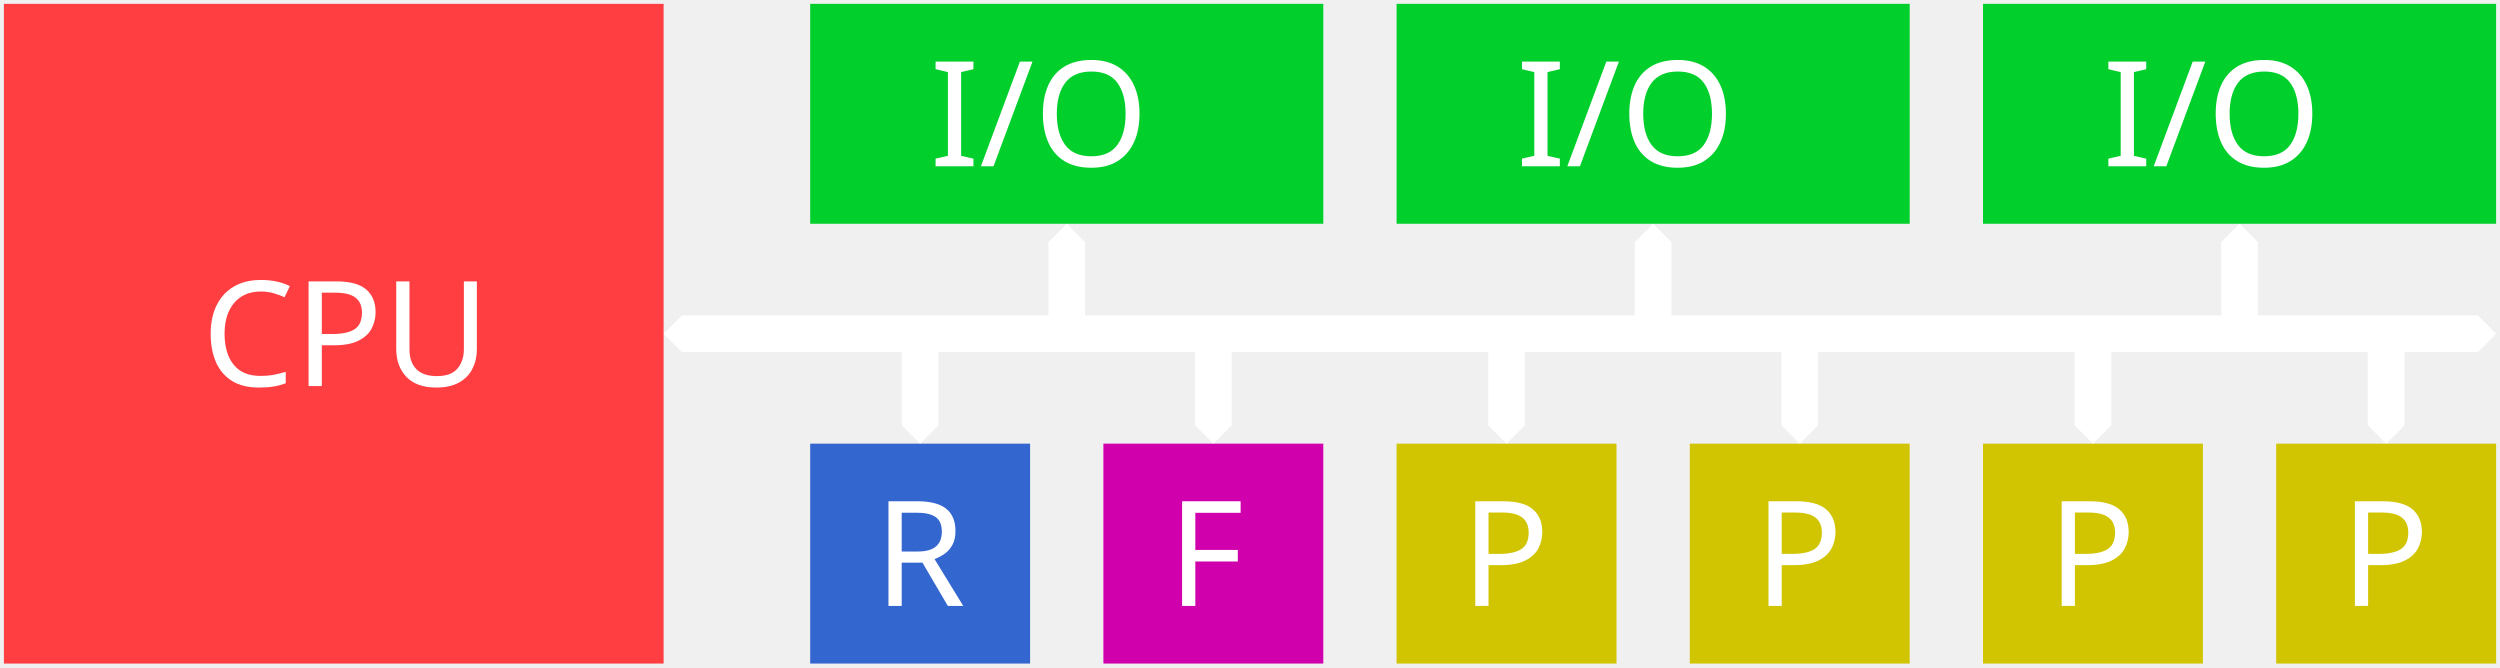
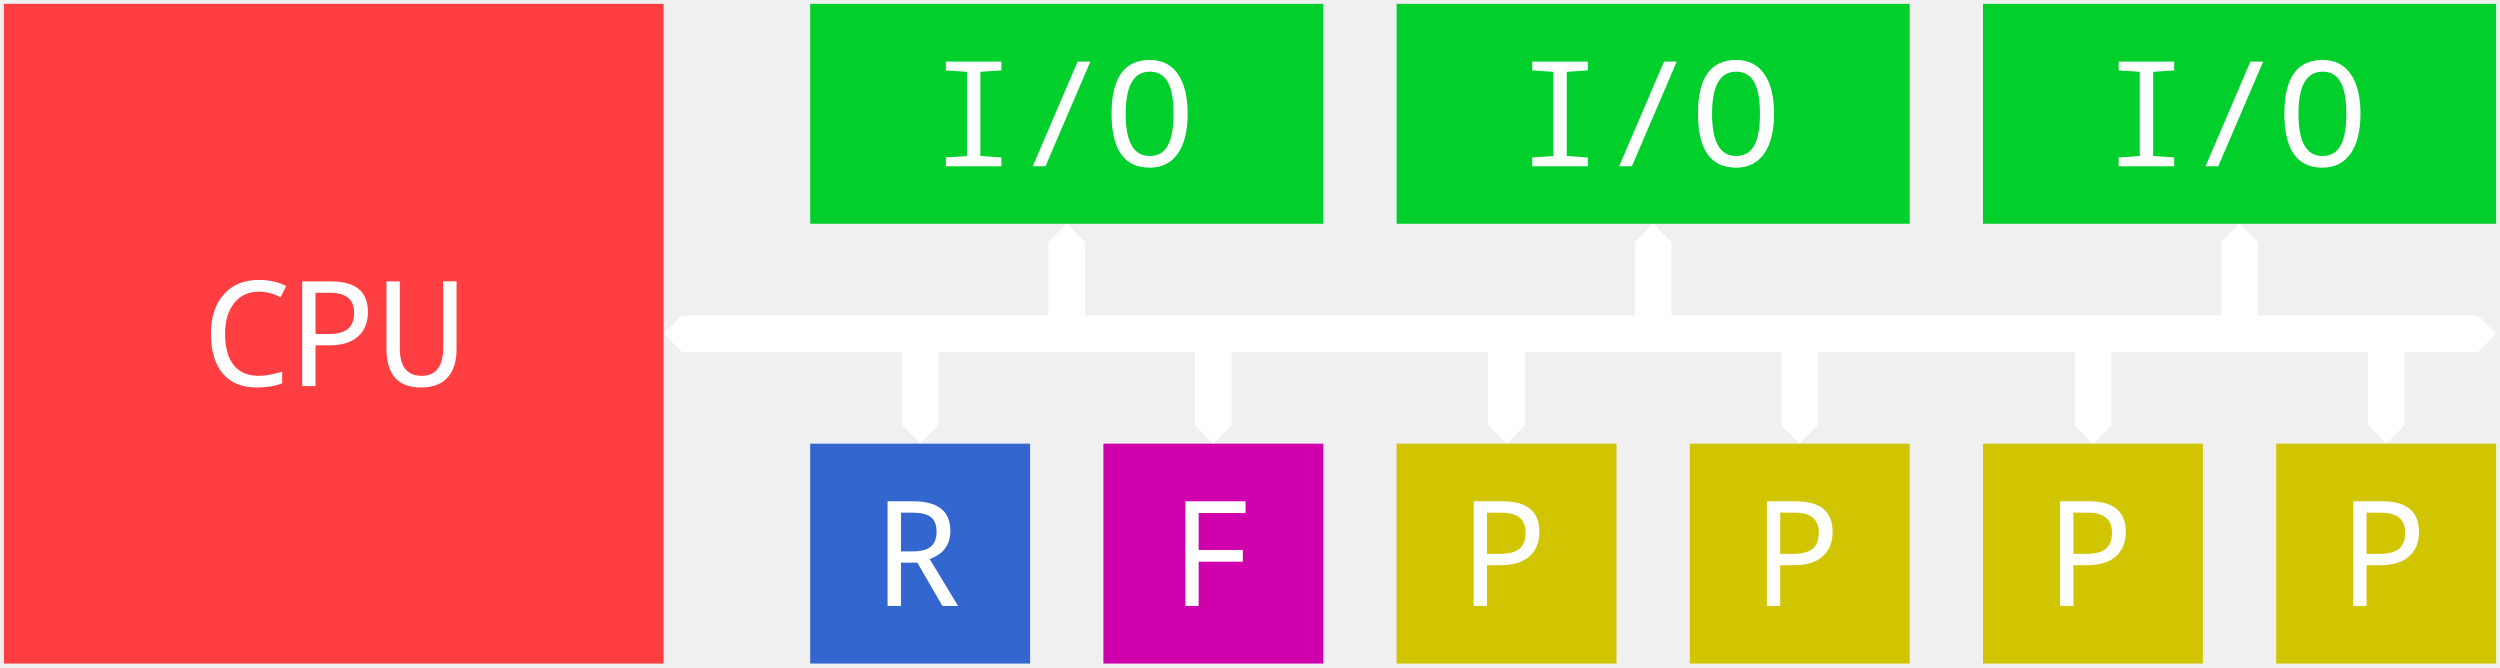
<svg xmlns="http://www.w3.org/2000/svg" width="682.13" height="182.099" id="svg6974" version="1.1">
  <defs id="defs6976" />
  <g id="layer1" transform="translate(-33.935,-441.31)">
    <rect style="fill:#ff3e42;fill-opacity:1;stroke:#000000;stroke-width:0.013;stroke-linecap:round;stroke-linejoin:round;stroke-miterlimit:4;stroke-opacity:1;stroke-dasharray:none" id="rect5895" width="180" height="180" x="35" y="442.362" />
    <rect style="fill:#3366cf;fill-opacity:1;stroke:#000000;stroke-width:0.013;stroke-linecap:round;stroke-linejoin:round;stroke-miterlimit:4;stroke-opacity:1;stroke-dasharray:none" id="rect5907" width="60" height="60" x="255" y="562.362" />
    <rect style="fill:#d100ad;fill-opacity:1;stroke:#000000;stroke-width:0.013;stroke-linecap:round;stroke-linejoin:round;stroke-miterlimit:4;stroke-opacity:1;stroke-dasharray:none" id="rect5911" width="60" height="60" x="335" y="562.362" />
    <rect y="562.362" x="415" height="60" width="60" id="rect5913" style="fill:#d1c400;fill-opacity:1;stroke:#000000;stroke-width:0.013;stroke-linecap:round;stroke-linejoin:round;stroke-miterlimit:4;stroke-opacity:1;stroke-dasharray:none" />
    <rect style="fill:#d1c400;fill-opacity:1;stroke:#000000;stroke-width:0.013;stroke-linecap:round;stroke-linejoin:round;stroke-miterlimit:4;stroke-opacity:1;stroke-dasharray:none" id="rect5915" width="60" height="60" x="495" y="562.362" />
    <rect y="562.362" x="575" height="60" width="60" id="rect5917" style="fill:#d1c400;fill-opacity:1;stroke:#000000;stroke-width:0.013;stroke-linecap:round;stroke-linejoin:round;stroke-miterlimit:4;stroke-opacity:1;stroke-dasharray:none" />
    <rect style="fill:#00cf2c;fill-opacity:1;stroke:#000000;stroke-width:0.013;stroke-linecap:round;stroke-linejoin:round;stroke-miterlimit:4;stroke-opacity:1;stroke-dasharray:none" id="rect5935" width="140" height="60" x="255" y="442.362" />
    <rect y="442.362" x="415" height="60" width="140" id="rect5937" style="fill:#00cf2c;fill-opacity:1;stroke:#000000;stroke-width:0.013;stroke-linecap:round;stroke-linejoin:round;stroke-miterlimit:4;stroke-opacity:1;stroke-dasharray:none" />
    <rect style="fill:#d1c400;fill-opacity:1;stroke:#000000;stroke-width:0.013;stroke-linecap:round;stroke-linejoin:round;stroke-miterlimit:4;stroke-opacity:1;stroke-dasharray:none" id="rect5939" width="60" height="60" x="655" y="562.362" />
    <rect style="fill:#00cf2c;fill-opacity:1;stroke:#000000;stroke-width:0.013;stroke-linecap:round;stroke-linejoin:round;stroke-miterlimit:4;stroke-opacity:1;stroke-dasharray:none" id="rect5941" width="140" height="60" x="575" y="442.362" />
    <path style="font-size:medium;font-style:normal;font-variant:normal;font-weight:normal;font-stretch:normal;text-indent:0;text-align:start;text-decoration:none;line-height:normal;letter-spacing:normal;word-spacing:normal;text-transform:none;direction:ltr;block-progression:tb;writing-mode:lr-tb;text-anchor:start;baseline-shift:baseline;color:#000000;fill:#ffffff;fill-opacity:1;stroke:#000000;stroke-width:0.013;stroke-miterlimit:4;stroke-opacity:1;stroke-dasharray:none;marker:none;visibility:visible;display:inline;overflow:visible;enable-background:accumulate;font-family:Sans;-inkscape-font-specification:Sans" d="m 320,507.362 0,20.013 -100,-0.013 -5,5 5,5 60,0.013 0,19.987 5,5 5,-5 0,-19.987 70,0 0,19.987 5,5 5,-5 0,-19.987 70,0 0,19.987 5,5 5,-5 0,-19.987 70,0 0,19.987 5,5 5,-5 0,-19.987 70,0 0,19.987 5,5 5,-5 0,-19.987 70,0 0,19.987 5,5 5,-5 0,-19.987 20,-0.013 5,-5 -5,-5 -60,0.013 0,-20.013 -5,-5 -5,5 0,20.013 -150,0 0,-20.013 -5,-5 -5,5 0,20.013 -150,0 0,-20.013 -5,-5 z" id="path5970" />
-     <text xml:space="preserve" style="font-size:40px;font-style:normal;font-variant:normal;font-weight:normal;font-stretch:normal;line-height:125%;letter-spacing:0px;word-spacing:0px;fill:#ffffff;fill-opacity:1;stroke:#000000;stroke-width:0;stroke-miterlimit:4;stroke-opacity:1;stroke-dasharray:none;font-family:Droid Sans Mono;-inkscape-font-specification:Droid Sans Mono" x="287.617" y="486.669" id="text6084">
-       <tspan id="tspan6086" x="287.617" y="486.669">I/O</tspan>
-     </text>
-     <text id="text6088" y="486.669" x="447.617" style="font-size:40px;font-style:normal;font-variant:normal;font-weight:normal;font-stretch:normal;line-height:125%;letter-spacing:0px;word-spacing:0px;fill:#ffffff;fill-opacity:1;stroke:none;font-family:Droid Sans Mono;-inkscape-font-specification:Droid Sans Mono" xml:space="preserve">
-       <tspan y="486.669" x="447.617" id="tspan6090">I/O</tspan>
-     </text>
-     <text xml:space="preserve" style="font-size:40px;font-style:normal;font-variant:normal;font-weight:normal;font-stretch:normal;line-height:125%;letter-spacing:0px;word-spacing:0px;fill:#ffffff;fill-opacity:1;stroke:none;font-family:Droid Sans Mono;-inkscape-font-specification:Droid Sans Mono" x="607.617" y="486.669" id="text6092">
-       <tspan id="tspan6094" x="607.617" y="486.669">I/O</tspan>
-     </text>
-     <text xml:space="preserve" style="font-size:40px;font-style:normal;font-variant:normal;font-weight:normal;font-stretch:normal;line-height:125%;letter-spacing:0px;word-spacing:0px;fill:#ffffff;fill-opacity:1;stroke:none;font-family:Droid Sans Mono;-inkscape-font-specification:Droid Sans Mono" x="88.975" y="546.649" id="text6096">
-       <tspan id="tspan6098" x="88.975" y="546.649">CPU</tspan>
-     </text>
-     <text xml:space="preserve" style="font-size:40px;font-style:normal;font-variant:normal;font-weight:normal;font-stretch:normal;line-height:125%;letter-spacing:0px;word-spacing:0px;fill:#ffffff;fill-opacity:1;stroke:none;font-family:Droid Sans Mono;-inkscape-font-specification:Droid Sans Mono" x="272.48" y="606.64" id="text6100">
-       <tspan id="tspan6102" x="272.48" y="606.64">R</tspan>
-     </text>
-     <text xml:space="preserve" style="font-size:40px;font-style:normal;font-variant:normal;font-weight:normal;font-stretch:normal;line-height:125%;letter-spacing:0px;word-spacing:0px;fill:#ffffff;fill-opacity:1;stroke:none;font-family:Droid Sans Mono;-inkscape-font-specification:Droid Sans Mono" x="352.598" y="606.64" id="text6104">
-       <tspan id="tspan6106" x="352.598" y="606.64">F</tspan>
-     </text>
-     <text id="text6108" y="606.64" x="432.598" style="font-size:40px;font-style:normal;font-variant:normal;font-weight:normal;font-stretch:normal;line-height:125%;letter-spacing:0px;word-spacing:0px;fill:#ffffff;fill-opacity:1;stroke:none;font-family:Droid Sans Mono;-inkscape-font-specification:Droid Sans Mono" xml:space="preserve">
-       <tspan y="606.64" x="432.598" id="tspan6110">P</tspan>
-     </text>
-     <text xml:space="preserve" style="font-size:40px;font-style:normal;font-variant:normal;font-weight:normal;font-stretch:normal;line-height:125%;letter-spacing:0px;word-spacing:0px;fill:#ffffff;fill-opacity:1;stroke:none;font-family:Droid Sans Mono;-inkscape-font-specification:Droid Sans Mono" x="512.598" y="606.64" id="text6112">
-       <tspan id="tspan6114" x="512.598" y="606.64">P</tspan>
-     </text>
-     <text id="text6116" y="606.64" x="592.598" style="font-size:40px;font-style:normal;font-variant:normal;font-weight:normal;font-stretch:normal;line-height:125%;letter-spacing:0px;word-spacing:0px;fill:#ffffff;fill-opacity:1;stroke:none;font-family:Droid Sans Mono;-inkscape-font-specification:Droid Sans Mono" xml:space="preserve">
-       <tspan y="606.64" x="592.598" id="tspan6118">P</tspan>
-     </text>
-     <text xml:space="preserve" style="font-size:40px;font-style:normal;font-variant:normal;font-weight:normal;font-stretch:normal;line-height:125%;letter-spacing:0px;word-spacing:0px;fill:#ffffff;fill-opacity:1;stroke:none;font-family:Droid Sans Mono;-inkscape-font-specification:Droid Sans Mono" x="672.598" y="606.64" id="text6120">
-       <tspan id="tspan6122" x="672.598" y="606.64">P</tspan>
-     </text>
+     <g style="font-size:40px;font-style:normal;font-variant:normal;font-weight:normal;font-stretch:normal;line-height:125%;letter-spacing:0px;word-spacing:0px;fill:#ffffff;fill-opacity:1;stroke:#000000;stroke-width:0;stroke-miterlimit:4;stroke-opacity:1;font-family:Droid Sans Mono;-inkscape-font-specification:Droid Sans Mono" id="text6084">
+       <path d="m 307.168,486.669 -15.156,0 0,-2.402 5.762,-0.391 0,-22.969 -5.762,-0.391 0,-2.402 15.156,0 0,2.402 -5.742,0.391 0,22.969 5.742,0.391 0,2.402" style="" id="path6118" />
+       <path d="m 331.445,458.114 -12.246,28.555 -3.477,0 12.246,-28.555 3.477,0" style="" id="path6120" />
+       <path d="m 347.617,487.059 c -6.927,0 -10.391,-4.915 -10.391,-14.746 0,-9.766 3.477,-14.648 10.43,-14.648 3.333,3e-5 5.885,1.276 7.656,3.828 1.784,2.539 2.676,6.159 2.676,10.859 -2e-5,4.701 -0.898,8.327 -2.695,10.879 -1.797,2.552 -4.355,3.828 -7.676,3.828 m 0,-3.184 c 2.253,10e-6 3.9,-0.944 4.941,-2.832 1.055,-1.888 1.582,-4.785 1.582,-8.691 -1e-5,-3.945 -0.534,-6.842 -1.602,-8.691 -1.055,-1.862 -2.682,-2.793 -4.883,-2.793 -4.388,3e-5 -6.582,3.828 -6.582,11.484 -1e-5,7.682 2.181,11.523 6.543,11.523" style="" id="path6122" />
+     </g>
+     <g style="font-size:40px;font-style:normal;font-variant:normal;font-weight:normal;font-stretch:normal;line-height:125%;letter-spacing:0px;word-spacing:0px;fill:#ffffff;fill-opacity:1;stroke:none;font-family:Droid Sans Mono;-inkscape-font-specification:Droid Sans Mono" id="text6088">
+       <path d="m 467.168,486.669 -15.156,0 0,-2.402 5.762,-0.391 0,-22.969 -5.762,-0.391 0,-2.402 15.156,0 0,2.402 -5.742,0.391 0,22.969 5.742,0.391 0,2.402" style="" id="path6111" />
+       <path d="m 491.445,458.114 -12.246,28.555 -3.477,0 12.246,-28.555 3.477,0" style="" id="path6113" />
+       <path d="m 507.617,487.059 c -6.927,0 -10.391,-4.915 -10.391,-14.746 0,-9.766 3.477,-14.648 10.43,-14.648 3.333,3e-5 5.885,1.276 7.656,3.828 1.784,2.539 2.676,6.159 2.676,10.859 -2e-5,4.701 -0.898,8.327 -2.695,10.879 -1.797,2.552 -4.355,3.828 -7.676,3.828 m 0,-3.184 c 2.253,10e-6 3.9,-0.944 4.941,-2.832 1.055,-1.888 1.582,-4.785 1.582,-8.691 -10e-6,-3.945 -0.534,-6.842 -1.602,-8.691 -1.055,-1.862 -2.682,-2.793 -4.883,-2.793 -4.388,3e-5 -6.582,3.828 -6.582,11.484 -1e-5,7.682 2.181,11.523 6.543,11.523" style="" id="path6115" />
+     </g>
+     <g style="font-size:40px;font-style:normal;font-variant:normal;font-weight:normal;font-stretch:normal;line-height:125%;letter-spacing:0px;word-spacing:0px;fill:#ffffff;fill-opacity:1;stroke:none;font-family:Droid Sans Mono;-inkscape-font-specification:Droid Sans Mono" id="text6092">
+       <path d="m 627.168,486.669 -15.156,0 0,-2.402 5.762,-0.391 0,-22.969 -5.762,-0.391 0,-2.402 15.156,0 0,2.402 -5.742,0.391 0,22.969 5.742,0.391 0,2.402" style="" id="path6104" />
+       <path d="m 651.445,458.114 -12.246,28.555 -3.477,0 12.246,-28.555 3.477,0" style="" id="path6106" />
+       <path d="m 667.617,487.059 c -6.927,0 -10.391,-4.915 -10.391,-14.746 0,-9.766 3.477,-14.648 10.43,-14.648 3.333,3e-5 5.885,1.276 7.656,3.828 1.784,2.539 2.676,6.159 2.676,10.859 -2e-5,4.701 -0.898,8.327 -2.695,10.879 -1.797,2.552 -4.355,3.828 -7.676,3.828 m 0,-3.184 c 2.253,10e-6 3.9,-0.944 4.941,-2.832 1.055,-1.888 1.582,-4.785 1.582,-8.691 -10e-6,-3.945 -0.534,-6.842 -1.602,-8.691 -1.055,-1.862 -2.682,-2.793 -4.883,-2.793 -4.388,3e-5 -6.582,3.828 -6.582,11.484 -10e-6,7.682 2.181,11.523 6.543,11.523" style="" id="path6108" />
+     </g>
+     <g style="font-size:40px;font-style:normal;font-variant:normal;font-weight:normal;font-stretch:normal;line-height:125%;letter-spacing:0px;word-spacing:0px;fill:#ffffff;fill-opacity:1;stroke:none;font-family:Droid Sans Mono;-inkscape-font-specification:Droid Sans Mono" id="text6096">
+       <path d="m 110.928,542.724 0,3.164 c -1.901,0.768 -4.232,1.152 -6.992,1.152 -4.023,0 -7.103,-1.276 -9.238,-3.828 -2.135,-2.552 -3.203,-6.178 -3.203,-10.879 -3e-6,-4.505 1.165,-8.073 3.496,-10.703 2.331,-2.63 5.514,-3.945 9.551,-3.945 2.865,3e-5 5.358,0.56 7.48,1.68 l -1.523,3.047 c -2.005,-1.016 -3.991,-1.523 -5.957,-1.523 -2.8,3e-5 -5.033,1.035 -6.699,3.105 -1.667,2.057 -2.5,4.85 -2.5,8.379 -6e-6,3.737 0.781,6.589 2.344,8.555 1.562,1.953 3.848,2.93 6.855,2.93 1.693,10e-6 3.822,-0.378 6.387,-1.133" style="" id="path6125" />
+       <path d="m 120.029,535.536 0,11.113 -3.633,0 0,-28.555 7.891,0 c 6.693,3e-5 10.039,2.786 10.039,8.359 -2e-5,2.852 -0.905,5.078 -2.715,6.68 -1.797,1.602 -4.414,2.402 -7.852,2.402 l -3.73,0 m 0,-3.086 3.32,0 c 2.578,2e-5 4.421,-0.469 5.527,-1.406 1.12,-0.937 1.68,-2.402 1.68,-4.395 -2e-5,-3.633 -2.201,-5.449 -6.602,-5.449 l -3.926,0 0,11.25" style="" id="path6127" />
+       <path d="m 158.506,518.056 0,18.516 c -2e-5,3.385 -0.82,5.977 -2.461,7.773 -1.641,1.797 -4.049,2.695 -7.227,2.695 -6.289,0 -9.434,-3.516 -9.434,-10.547 l 0,-18.398 3.633,0 0,18.203 c -1e-5,5.039 1.999,7.559 5.996,7.559 3.841,10e-6 5.794,-2.533 5.859,-7.598 l 0,-18.203 3.633,0" style="" id="path6129" />
+     </g>
+     <g style="font-size:40px;font-style:normal;font-variant:normal;font-weight:normal;font-stretch:normal;line-height:125%;letter-spacing:0px;word-spacing:0px;fill:#ffffff;fill-opacity:1;stroke:none;font-family:Droid Sans Mono;-inkscape-font-specification:Droid Sans Mono" id="text6100">
+       <path d="m 279.766,594.843 0,11.797 -3.652,0 0,-28.555 6.973,0 c 6.771,3e-5 10.156,2.702 10.156,8.105 -2e-5,3.737 -1.882,6.289 -5.645,7.656 l 7.754,12.793 -4.277,0 -6.836,-11.797 -4.473,0 m 0,-3.086 3.203,0 c 2.227,2e-5 3.867,-0.43 4.922,-1.289 1.055,-0.859 1.582,-2.227 1.582,-4.102 -2e-5,-1.836 -0.521,-3.158 -1.562,-3.965 -1.042,-0.807 -2.721,-1.211 -5.039,-1.211 l -3.105,0 0,10.566" style="" id="path6086" />
+     </g>
+     <g style="font-size:40px;font-style:normal;font-variant:normal;font-weight:normal;font-stretch:normal;line-height:125%;letter-spacing:0px;word-spacing:0px;fill:#ffffff;fill-opacity:1;stroke:none;font-family:Droid Sans Mono;-inkscape-font-specification:Droid Sans Mono" id="text6104">
+       <path d="m 360.996,606.64 -3.633,0 0,-28.555 16.426,0 0,3.203 -12.793,0 0,10.078 12.051,0 0,3.203 -12.051,0 0,12.07" style="" id="path6089" />
+     </g>
+     <g style="font-size:40px;font-style:normal;font-variant:normal;font-weight:normal;font-stretch:normal;line-height:125%;letter-spacing:0px;word-spacing:0px;fill:#ffffff;fill-opacity:1;stroke:none;font-family:Droid Sans Mono;-inkscape-font-specification:Droid Sans Mono" id="text6108">
+       <path d="m 439.668,595.526 0,11.113 -3.633,0 0,-28.555 7.891,0 c 6.693,3e-5 10.039,2.786 10.039,8.359 -2e-5,2.852 -0.905,5.078 -2.715,6.68 -1.797,1.602 -4.414,2.402 -7.852,2.402 l -3.73,0 m 0,-3.086 3.32,0 c 2.578,1e-5 4.421,-0.469 5.527,-1.406 1.12,-0.937 1.68,-2.402 1.68,-4.395 -2e-5,-3.633 -2.201,-5.449 -6.602,-5.449 l -3.926,0 0,11.25" style="" id="path6092" />
+     </g>
+     <g style="font-size:40px;font-style:normal;font-variant:normal;font-weight:normal;font-stretch:normal;line-height:125%;letter-spacing:0px;word-spacing:0px;fill:#ffffff;fill-opacity:1;stroke:none;font-family:Droid Sans Mono;-inkscape-font-specification:Droid Sans Mono" id="text6112">
+       <path d="m 519.668,595.526 0,11.113 -3.633,0 0,-28.555 7.891,0 c 6.693,3e-5 10.039,2.786 10.039,8.359 -2e-5,2.852 -0.905,5.078 -2.715,6.68 -1.797,1.602 -4.414,2.402 -7.852,2.402 l -3.73,0 m 0,-3.086 3.32,0 c 2.578,1e-5 4.421,-0.469 5.527,-1.406 1.12,-0.937 1.68,-2.402 1.68,-4.395 -2e-5,-3.633 -2.201,-5.449 -6.602,-5.449 l -3.926,0 0,11.25" style="" id="path6095" />
+     </g>
+     <g style="font-size:40px;font-style:normal;font-variant:normal;font-weight:normal;font-stretch:normal;line-height:125%;letter-spacing:0px;word-spacing:0px;fill:#ffffff;fill-opacity:1;stroke:none;font-family:Droid Sans Mono;-inkscape-font-specification:Droid Sans Mono" id="text6116">
+       <path d="m 599.668,595.526 0,11.113 -3.633,0 0,-28.555 7.891,0 c 6.693,3e-5 10.039,2.786 10.039,8.359 -2e-5,2.852 -0.905,5.078 -2.715,6.68 -1.797,1.602 -4.414,2.402 -7.852,2.402 l -3.73,0 m 0,-3.086 3.32,0 c 2.578,1e-5 4.421,-0.469 5.527,-1.406 1.12,-0.937 1.68,-2.402 1.68,-4.395 -2e-5,-3.633 -2.201,-5.449 -6.602,-5.449 l -3.926,0 0,11.25" style="" id="path6098" />
+     </g>
+     <g style="font-size:40px;font-style:normal;font-variant:normal;font-weight:normal;font-stretch:normal;line-height:125%;letter-spacing:0px;word-spacing:0px;fill:#ffffff;fill-opacity:1;stroke:none;font-family:Droid Sans Mono;-inkscape-font-specification:Droid Sans Mono" id="text6120">
+       <path d="m 679.668,595.526 0,11.113 -3.633,0 0,-28.555 7.891,0 c 6.693,3e-5 10.039,2.786 10.039,8.359 -2e-5,2.852 -0.905,5.078 -2.715,6.68 -1.797,1.602 -4.414,2.402 -7.852,2.402 l -3.73,0 m 0,-3.086 3.32,0 c 2.578,1e-5 4.421,-0.469 5.527,-1.406 1.12,-0.937 1.68,-2.402 1.68,-4.395 -2e-5,-3.633 -2.201,-5.449 -6.602,-5.449 l -3.926,0 0,11.25" style="" id="path6101" />
+     </g>
  </g>
</svg>
